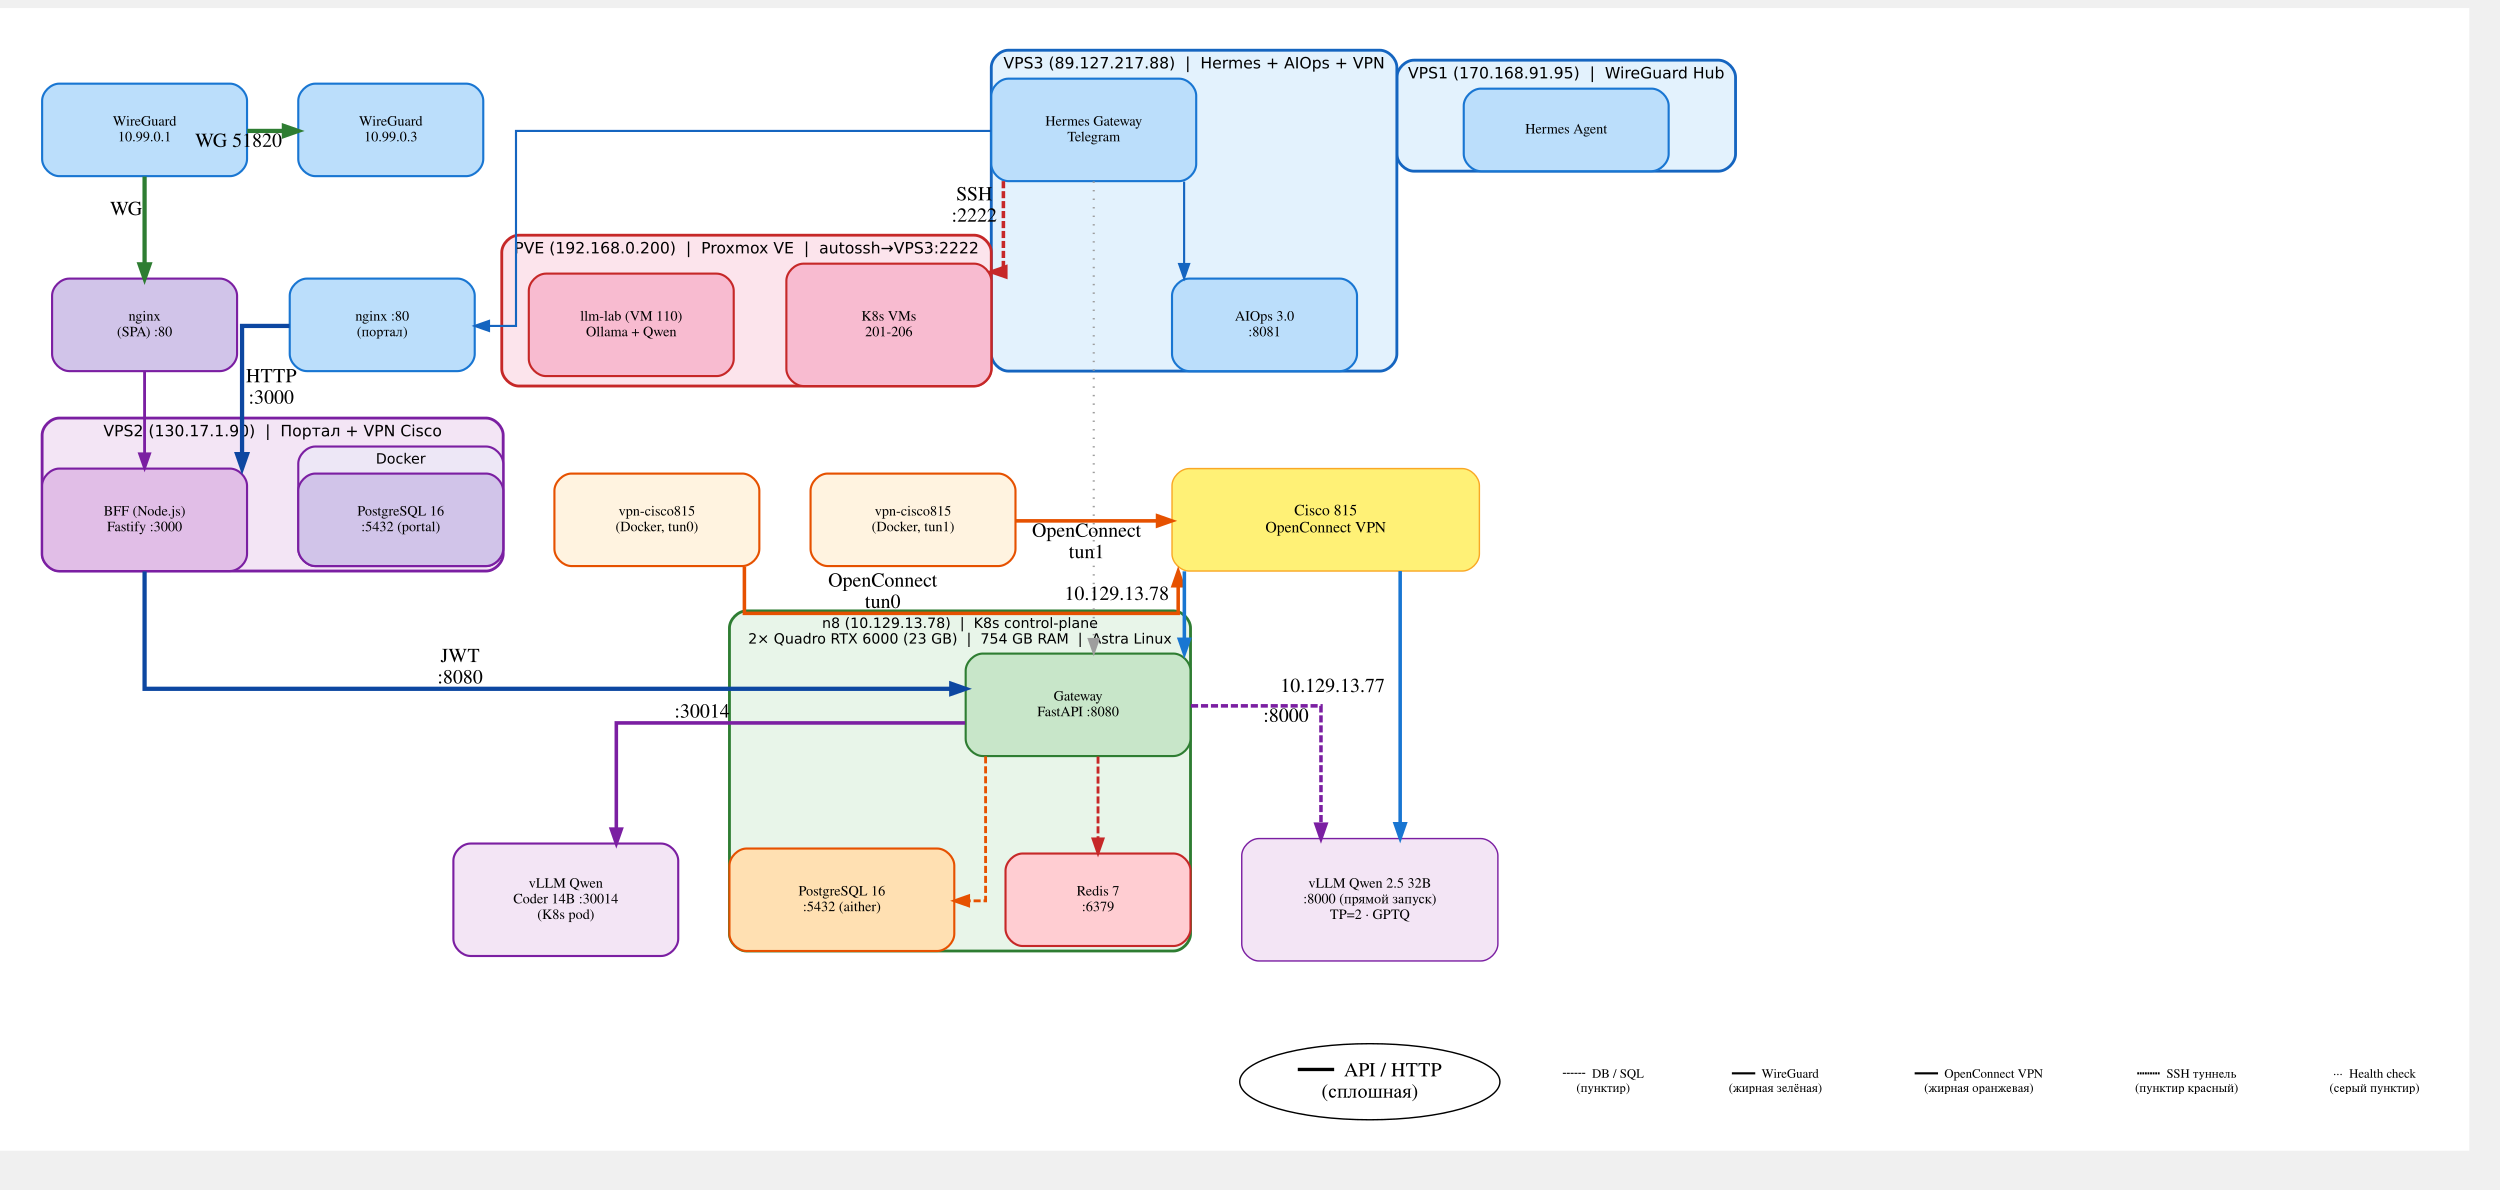
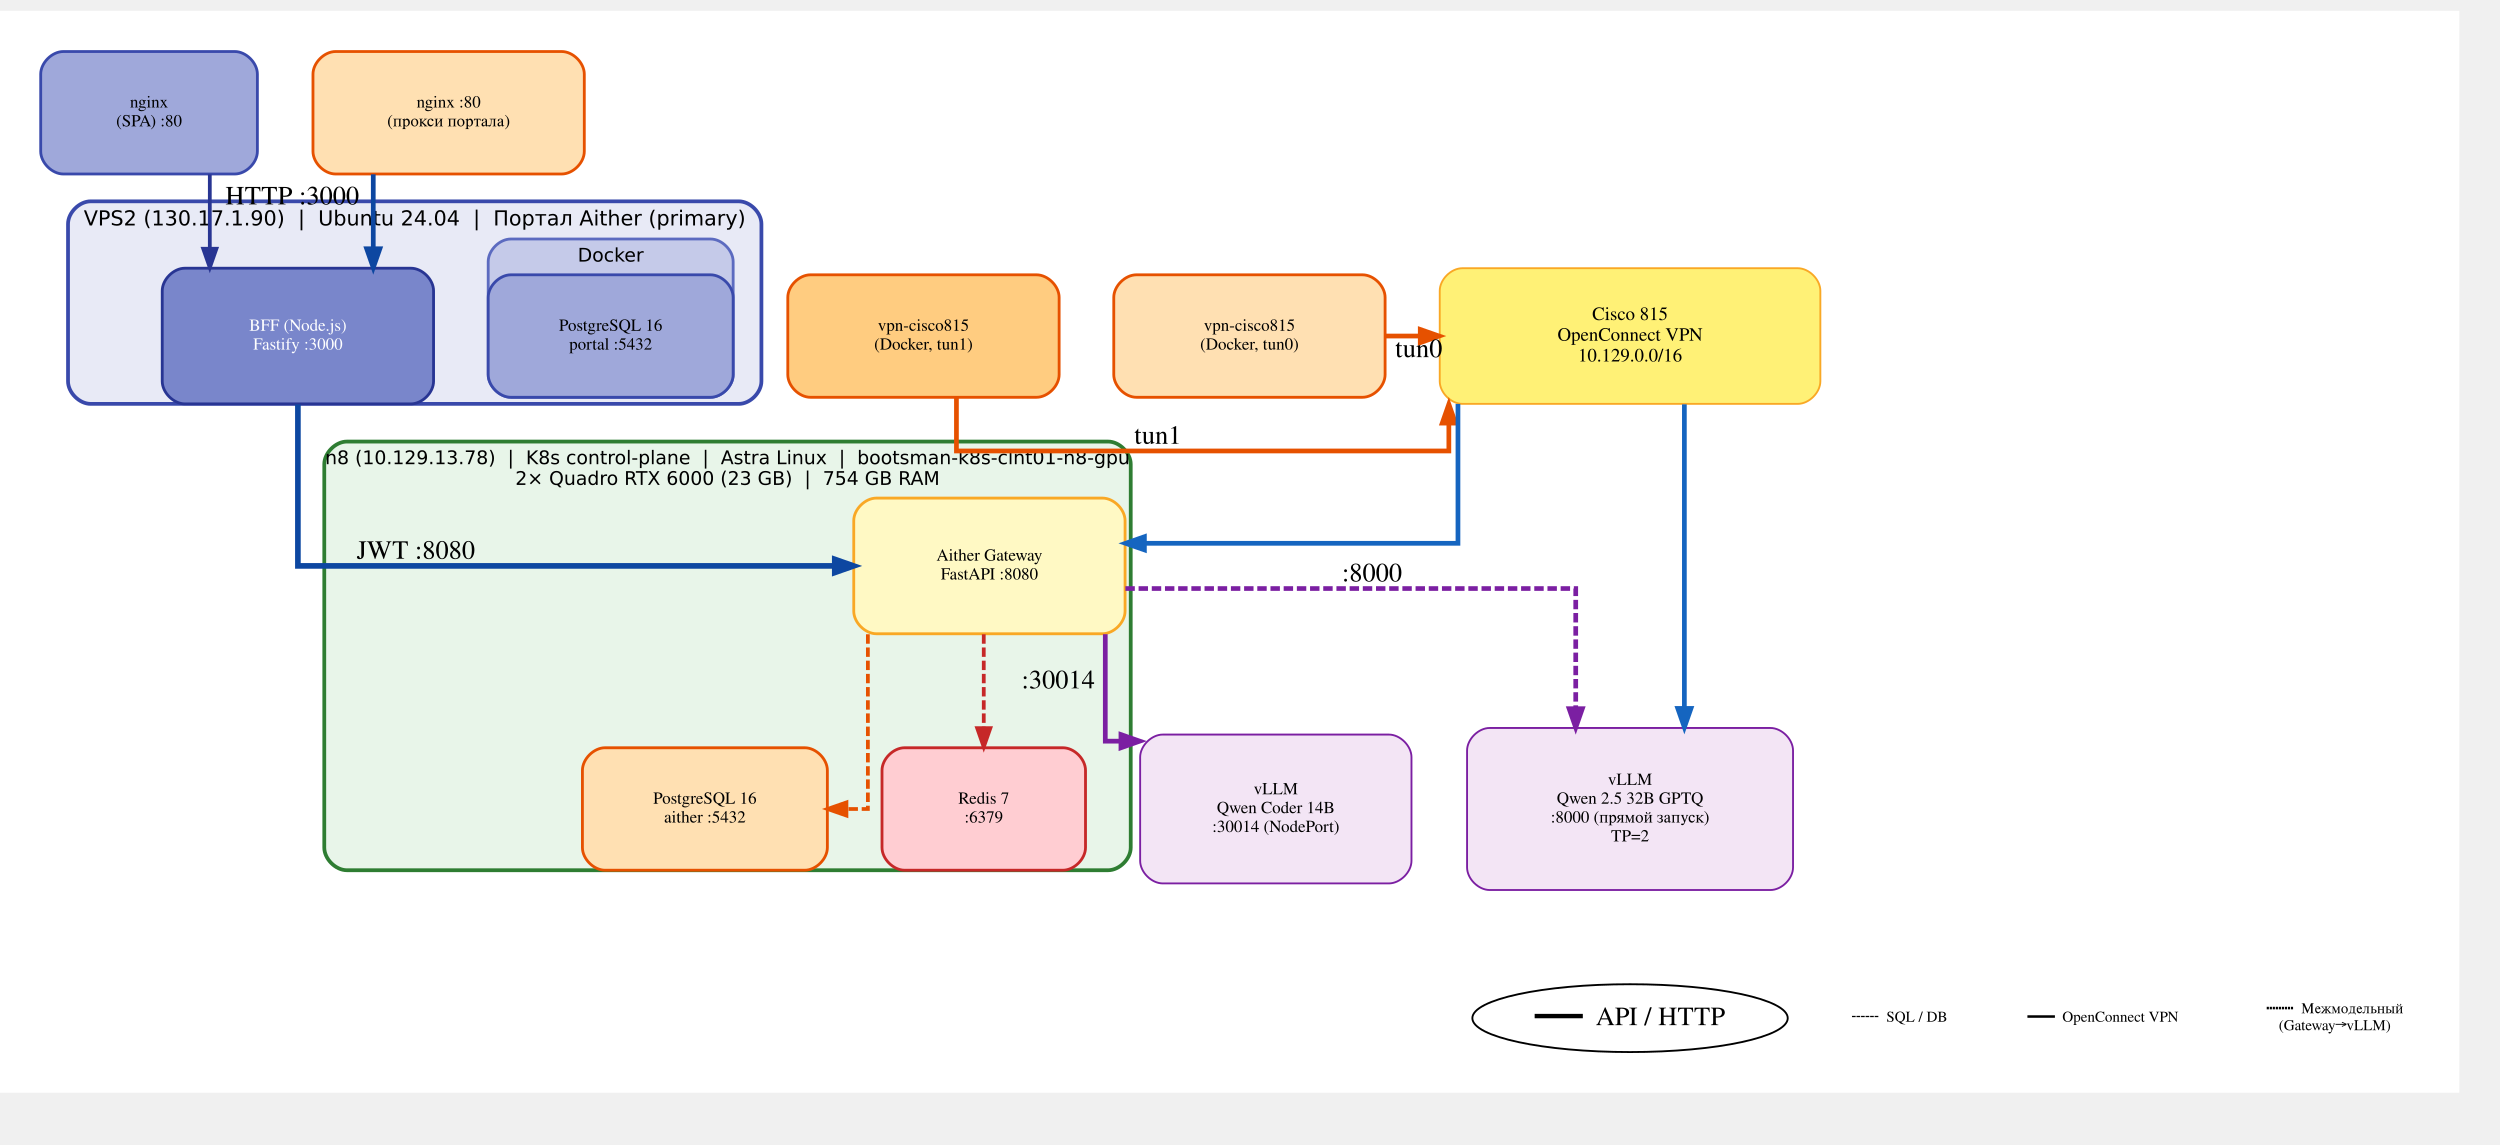
- <svg xmlns="http://www.w3.org/2000/svg" width="1778pt" height="846pt" viewBox="21.60 21.60 1756.80 824.54">
-   <g id="graph0" class="graph" transform="scale(1 1) rotate(0) translate(43.2 802.94)">
-     <polygon fill="white" stroke="transparent" points="-21.6,21.6 -21.6,-781.34 1713.6,-781.34 1713.6,21.6 -21.6,21.6" />
+ <svg xmlns="http://www.w3.org/2000/svg" width="1348pt" height="617pt" viewBox="21.60 21.60 1326.80 595.80">
+   <g id="graph0" class="graph" transform="scale(1 1) rotate(0) translate(43.2 574.2)">
+     <polygon fill="white" stroke="transparent" points="-21.6,21.6 -21.6,-552.6 1283.6,-552.6 1283.6,21.6 -21.6,21.6" />
    <g id="clust1" class="cluster">
-       <path fill="#e3f2fd" stroke="#1565c0" stroke-width="2" d="M972,-666.74C972,-666.74 1186,-666.74 1186,-666.74 1192,-666.74 1198,-672.74 1198,-678.74 1198,-678.74 1198,-732.74 1198,-732.74 1198,-738.74 1192,-744.74 1186,-744.74 1186,-744.74 972,-744.74 972,-744.74 966,-744.74 960,-738.74 960,-732.74 960,-732.74 960,-678.74 960,-678.74 960,-672.74 966,-666.74 972,-666.74" />
-       <text text-anchor="middle" x="1079" y="-731.94" font-family="DejaVu Sans" font-size="11.00" fill="#000000">VPS1 (170.168.91.95)  |  WireGuard Hub</text>
+       <path fill="#e8eaf6" stroke="#3949ab" stroke-width="2" d="M26.5,-344C26.5,-344 370.5,-344 370.5,-344 376.5,-344 382.5,-350 382.5,-356 382.5,-356 382.5,-439.5 382.5,-439.5 382.5,-445.5 376.5,-451.5 370.5,-451.5 370.5,-451.5 26.5,-451.5 26.5,-451.5 20.5,-451.5 14.5,-445.5 14.5,-439.5 14.5,-439.5 14.5,-356 14.5,-356 14.5,-350 20.5,-344 26.5,-344" />
+       <text text-anchor="middle" x="198.5" y="-438.7" font-family="DejaVu Sans" font-size="11.00" fill="#000000">VPS2 (130.17.1.90)  |  Ubuntu 24.04  |  Портал Aither (primary)</text>
    </g>
    <g id="clust2" class="cluster">
-       <path fill="#e3f2fd" stroke="#1565c0" stroke-width="2" d="M687,-526.24C687,-526.24 948,-526.24 948,-526.24 954,-526.24 960,-532.24 960,-538.24 960,-538.24 960,-739.74 960,-739.74 960,-745.74 954,-751.74 948,-751.74 948,-751.74 687,-751.74 687,-751.74 681,-751.74 675,-745.74 675,-739.74 675,-739.74 675,-538.24 675,-538.24 675,-532.24 681,-526.24 687,-526.24" />
-       <text text-anchor="middle" x="817.5" y="-738.94" font-family="DejaVu Sans" font-size="11.00" fill="#000000">VPS3 (89.127.217.88)  |  Hermes + AIOps + VPN</text>
-     </g>
-     <g id="clust3" class="cluster">
-       <path fill="#fce4ec" stroke="#c62828" stroke-width="2" d="M343,-515.74C343,-515.74 663,-515.74 663,-515.74 669,-515.74 675,-521.74 675,-527.74 675,-527.74 675,-609.74 675,-609.74 675,-615.74 669,-621.74 663,-621.74 663,-621.74 343,-621.74 343,-621.74 337,-621.74 331,-615.74 331,-609.74 331,-609.74 331,-527.74 331,-527.74 331,-521.74 337,-515.74 343,-515.74" />
-       <text text-anchor="middle" x="503" y="-608.94" font-family="DejaVu Sans" font-size="11.00" fill="#000000">PVE (192.168.0.200)  |  Proxmox VE  |  autossh→VPS3:2222</text>
-     </g>
-     <g id="clust4" class="cluster">
-       <path fill="#f3e5f5" stroke="#7b1fa2" stroke-width="2" d="M20,-385.74C20,-385.74 320,-385.74 320,-385.74 326,-385.74 332,-391.74 332,-397.74 332,-397.74 332,-481.24 332,-481.24 332,-487.24 326,-493.24 320,-493.24 320,-493.24 20,-493.24 20,-493.24 14,-493.24 8,-487.24 8,-481.24 8,-481.24 8,-397.74 8,-397.74 8,-391.74 14,-385.74 20,-385.74" />
-       <text text-anchor="middle" x="170" y="-480.44" font-family="DejaVu Sans" font-size="11.00" fill="#000000">VPS2 (130.17.1.90)  |  Портал + VPN Cisco</text>
+       <path fill="#c5cae9" stroke="#5c6bc0" stroke-width="1.5" d="M249.5,-347.5C249.5,-347.5 355.5,-347.5 355.5,-347.5 361.5,-347.5 367.5,-353.5 367.5,-359.5 367.5,-359.5 367.5,-419.5 367.5,-419.5 367.5,-425.5 361.5,-431.5 355.5,-431.5 355.5,-431.5 249.5,-431.5 249.5,-431.5 243.5,-431.5 237.5,-425.5 237.5,-419.5 237.5,-419.5 237.5,-359.5 237.5,-359.5 237.5,-353.5 243.5,-347.5 249.5,-347.5" />
+       <text text-anchor="middle" x="302.5" y="-419.5" font-family="DejaVu Sans" font-size="10.00" fill="#000000">Docker</text>
    </g>
    <g id="clust5" class="cluster">
-       <path fill="#ede7f6" stroke="#7b1fa2" stroke-width="1.5" d="M200,-389.24C200,-389.24 320,-389.24 320,-389.24 326,-389.24 332,-395.24 332,-401.24 332,-401.24 332,-461.24 332,-461.24 332,-467.24 326,-473.24 320,-473.24 320,-473.24 200,-473.24 200,-473.24 194,-473.24 188,-467.24 188,-461.24 188,-461.24 188,-401.24 188,-401.24 188,-395.24 194,-389.24 200,-389.24" />
-       <text text-anchor="middle" x="260" y="-461.24" font-family="DejaVu Sans" font-size="10.00" fill="#000000">Docker</text>
-     </g>
-     <g id="clust7" class="cluster">
-       <path fill="#e8f5e9" stroke="#2e7d32" stroke-width="2" d="M503,-118.74C503,-118.74 803,-118.74 803,-118.74 809,-118.74 815,-124.74 815,-130.74 815,-130.74 815,-345.74 815,-345.74 815,-351.74 809,-357.74 803,-357.74 803,-357.74 503,-357.74 503,-357.74 497,-357.74 491,-351.74 491,-345.74 491,-345.74 491,-130.74 491,-130.74 491,-124.74 497,-118.74 503,-118.74" />
-       <text text-anchor="middle" x="653" y="-345.74" font-family="DejaVu Sans" font-size="10.00" fill="#000000">n8 (10.129.13.78)  |  K8s control-plane</text>
-       <text text-anchor="middle" x="653" y="-334.74" font-family="DejaVu Sans" font-size="10.00" fill="#000000">2× Quadro RTX 6000 (23 GB)  |  754 GB RAM  |  Astra Linux</text>
+       <path fill="#e8f5e9" stroke="#2e7d32" stroke-width="2" d="M162.5,-96.5C162.5,-96.5 566.5,-96.5 566.5,-96.5 572.5,-96.5 578.5,-102.5 578.5,-108.5 578.5,-108.5 578.5,-312 578.5,-312 578.5,-318 572.5,-324 566.5,-324 566.5,-324 162.5,-324 162.5,-324 156.5,-324 150.5,-318 150.5,-312 150.5,-312 150.5,-108.5 150.5,-108.5 150.5,-102.5 156.5,-96.5 162.5,-96.5" />
+       <text text-anchor="middle" x="364.5" y="-312" font-family="DejaVu Sans" font-size="10.00" fill="#000000">n8 (10.129.13.78)  |  K8s control-plane  |  Astra Linux  |  bootsman-k8s-clnt01-n8-gpu</text>
+       <text text-anchor="middle" x="364.5" y="-301" font-family="DejaVu Sans" font-size="10.00" fill="#000000">2× Quadro RTX 6000 (23 GB)  |  754 GB RAM</text>
    </g>
    <g id="node1" class="node">
-       <path fill="#bbdefb" stroke="#1976d2" stroke-width="1.5" d="M140,-728.24C140,-728.24 20,-728.24 20,-728.24 14,-728.24 8,-722.24 8,-716.24 8,-716.24 8,-675.24 8,-675.24 8,-669.24 14,-663.24 20,-663.24 20,-663.24 140,-663.24 140,-663.24 146,-663.24 152,-669.24 152,-675.24 152,-675.24 152,-716.24 152,-716.24 152,-722.24 146,-728.24 140,-728.24" />
-       <text text-anchor="middle" x="80" y="-698.74" font-family="Times,serif" font-size="10.00" fill="#000000">WireGuard</text>
-       <text text-anchor="middle" x="80" y="-687.74" font-family="Times,serif" font-size="10.00" fill="#000000">10.99.0.1</text>
+       <path fill="#9fa8da" stroke="#3949ab" stroke-width="1.5" d="M103,-531C103,-531 12,-531 12,-531 6,-531 0,-525 0,-519 0,-519 0,-478 0,-478 0,-472 6,-466 12,-466 12,-466 103,-466 103,-466 109,-466 115,-472 115,-478 115,-478 115,-519 115,-519 115,-525 109,-531 103,-531" />
+       <text text-anchor="middle" x="57.5" y="-501.3" font-family="Times,serif" font-size="9.00" fill="#000000">nginx</text>
+       <text text-anchor="middle" x="57.5" y="-491.3" font-family="Times,serif" font-size="9.00" fill="#000000">(SPA) :80</text>
+     </g>
+     <g id="node3" class="node">
+       <path fill="#7986cb" stroke="#283593" stroke-width="1.5" d="M196.5,-416C196.5,-416 76.5,-416 76.5,-416 70.5,-416 64.5,-410 64.5,-404 64.5,-404 64.5,-356 64.5,-356 64.5,-350 70.5,-344 76.5,-344 76.5,-344 196.5,-344 196.5,-344 202.5,-344 208.5,-350 208.5,-356 208.5,-356 208.5,-404 208.5,-404 208.5,-410 202.5,-416 196.5,-416" />
+       <text text-anchor="middle" x="136.5" y="-382.8" font-family="Times,serif" font-size="9.00" fill="#ffffff">BFF (Node.js)</text>
+       <text text-anchor="middle" x="136.5" y="-372.8" font-family="Times,serif" font-size="9.00" fill="#ffffff">Fastify :3000</text>
+     </g>
+     <g id="edge1" class="edge">
+       <path fill="none" stroke="#283593" stroke-width="2" d="M89.75,-465.81C89.75,-465.81 89.75,-426.34 89.75,-426.34" />
+       <polygon fill="#283593" stroke="#283593" stroke-width="2" points="93.25,-426.34 89.75,-416.34 86.25,-426.34 93.25,-426.34" />
+     </g>
+     <g id="node2" class="node">
+       <path fill="#9fa8da" stroke="#3949ab" stroke-width="1.5" d="M355.5,-412.5C355.5,-412.5 249.5,-412.5 249.5,-412.5 243.5,-412.5 237.5,-406.5 237.5,-400.5 237.5,-400.5 237.5,-359.5 237.5,-359.5 237.5,-353.5 243.5,-347.5 249.5,-347.5 249.5,-347.5 355.5,-347.5 355.5,-347.5 361.5,-347.5 367.5,-353.5 367.5,-359.5 367.5,-359.5 367.5,-400.5 367.5,-400.5 367.5,-406.5 361.5,-412.5 355.5,-412.5" />
+       <text text-anchor="middle" x="302.5" y="-382.8" font-family="Times,serif" font-size="9.00" fill="#000000">PostgreSQL 16</text>
+       <text text-anchor="middle" x="302.5" y="-372.8" font-family="Times,serif" font-size="9.00" fill="#000000">portal :5432</text>
+     </g>
+     <g id="node9" class="node">
+       <path fill="#fff9c4" stroke="#f9a825" stroke-width="1.5" d="M563.5,-294C563.5,-294 443.5,-294 443.5,-294 437.5,-294 431.5,-288 431.5,-282 431.5,-282 431.5,-234 431.5,-234 431.5,-228 437.5,-222 443.5,-222 443.5,-222 563.5,-222 563.5,-222 569.5,-222 575.5,-228 575.5,-234 575.5,-234 575.5,-282 575.5,-282 575.5,-288 569.5,-294 563.5,-294" />
+       <text text-anchor="middle" x="503.5" y="-260.8" font-family="Times,serif" font-size="9.00" fill="#000000">Aither Gateway</text>
+       <text text-anchor="middle" x="503.5" y="-250.8" font-family="Times,serif" font-size="9.00" fill="#000000">FastAPI :8080</text>
+     </g>
+     <g id="edge7" class="edge">
+       <path fill="none" stroke="#0d47a1" stroke-width="3" d="M136.5,-343.73C136.5,-307.76 136.5,-258 136.5,-258 136.5,-258 421.43,-258 421.43,-258" />
+       <polygon fill="#0d47a1" stroke="#0d47a1" stroke-width="3" points="421.43,-261.5 431.43,-258 421.43,-254.5 421.43,-261.5" />
+       <text text-anchor="middle" x="199.1" y="-261.8" font-family="Times,serif" font-size="14.00">JWT :8080</text>
+     </g>
+     <g id="node4" class="node">
+       <path fill="#ffcc80" stroke="#e65100" stroke-width="1.5" d="M528.5,-412.5C528.5,-412.5 408.5,-412.5 408.5,-412.5 402.5,-412.5 396.5,-406.5 396.5,-400.5 396.5,-400.5 396.5,-359.5 396.5,-359.5 396.5,-353.5 402.5,-347.5 408.5,-347.5 408.5,-347.5 528.5,-347.5 528.5,-347.5 534.5,-347.5 540.5,-353.5 540.5,-359.5 540.5,-359.5 540.5,-400.5 540.5,-400.5 540.5,-406.5 534.5,-412.5 528.5,-412.5" />
+       <text text-anchor="middle" x="468.5" y="-382.8" font-family="Times,serif" font-size="9.00" fill="#000000">vpn-cisco815</text>
+       <text text-anchor="middle" x="468.5" y="-372.8" font-family="Times,serif" font-size="9.00" fill="#000000">(Docker, tun1)</text>
    </g>
    <g id="node7" class="node">
-       <path fill="#bbdefb" stroke="#1976d2" stroke-width="1.5" d="M306,-728.24C306,-728.24 200,-728.24 200,-728.24 194,-728.24 188,-722.24 188,-716.24 188,-716.24 188,-675.24 188,-675.24 188,-669.24 194,-663.24 200,-663.24 200,-663.24 306,-663.24 306,-663.24 312,-663.24 318,-669.24 318,-675.24 318,-675.24 318,-716.24 318,-716.24 318,-722.24 312,-728.24 306,-728.24" />
-       <text text-anchor="middle" x="253" y="-698.74" font-family="Times,serif" font-size="10.00" fill="#000000">WireGuard</text>
-       <text text-anchor="middle" x="253" y="-687.74" font-family="Times,serif" font-size="10.00" fill="#000000">10.99.0.3</text>
+       <path fill="#fff176" stroke="#f9a825" d="M932.5,-416C932.5,-416 754.5,-416 754.5,-416 748.5,-416 742.5,-410 742.5,-404 742.5,-404 742.5,-356 742.5,-356 742.5,-350 748.5,-344 754.5,-344 754.5,-344 932.5,-344 932.5,-344 938.5,-344 944.5,-350 944.5,-356 944.5,-356 944.5,-404 944.5,-404 944.5,-410 938.5,-416 932.5,-416" />
+       <text text-anchor="middle" x="843.5" y="-388.5" font-family="Times,serif" font-size="10.00" fill="#000000">Cisco 815</text>
+       <text text-anchor="middle" x="843.5" y="-377.5" font-family="Times,serif" font-size="10.00" fill="#000000">OpenConnect VPN</text>
+       <text text-anchor="middle" x="843.5" y="-366.5" font-family="Times,serif" font-size="10.00" fill="#000000">10.129.0.0/16</text>
    </g>
-     <g id="edge1" class="edge">
-       <path fill="none" stroke="#2e7d32" stroke-width="3" d="M152.11,-695C152.11,-695 177.9,-695 177.9,-695" />
-       <polygon fill="#2e7d32" stroke="#2e7d32" stroke-width="3" points="177.9,-698.5 187.9,-695 177.9,-691.5 177.9,-698.5" />
-       <text text-anchor="middle" x="146.01" y="-683.8" font-family="Times,serif" font-size="14.00">WG 51820</text>
+     <g id="edge3" class="edge">
+       <path fill="none" stroke="#e65100" stroke-width="2.5" d="M486,-347.36C486,-332.85 486,-319 486,-319 486,-319 747.33,-319 747.33,-319 747.33,-319 747.33,-333.81 747.33,-333.81" />
+       <polygon fill="#e65100" stroke="#e65100" stroke-width="2.5" points="743.83,-333.81 747.33,-343.81 750.83,-333.81 743.83,-333.81" />
+       <text text-anchor="middle" x="592.89" y="-322.8" font-family="Times,serif" font-size="14.00">tun1</text>
+     </g>
+     <g id="node5" class="node">
+       <path fill="#ffe0b2" stroke="#e65100" stroke-width="1.5" d="M276.5,-531C276.5,-531 156.5,-531 156.5,-531 150.5,-531 144.5,-525 144.5,-519 144.5,-519 144.5,-478 144.5,-478 144.5,-472 150.5,-466 156.5,-466 156.5,-466 276.5,-466 276.5,-466 282.5,-466 288.5,-472 288.5,-478 288.5,-478 288.5,-519 288.5,-519 288.5,-525 282.5,-531 276.5,-531" />
+       <text text-anchor="middle" x="216.5" y="-501.3" font-family="Times,serif" font-size="9.00" fill="#000000">nginx :80</text>
+       <text text-anchor="middle" x="216.5" y="-491.3" font-family="Times,serif" font-size="9.00" fill="#000000">(прокси портала)</text>
+     </g>
+     <g id="edge2" class="edge">
+       <path fill="none" stroke="#0d47a1" stroke-width="2.5" d="M176.5,-465.81C176.5,-465.81 176.5,-426.34 176.5,-426.34" />
+       <polygon fill="#0d47a1" stroke="#0d47a1" stroke-width="2.5" points="180,-426.34 176.5,-416.34 173,-426.34 180,-426.34" />
+       <text text-anchor="middle" x="133.5" y="-449.87" font-family="Times,serif" font-size="14.00">HTTP :3000</text>
+     </g>
+     <g id="node6" class="node">
+       <path fill="#ffe0b2" stroke="#e65100" stroke-width="1.5" d="M701.5,-412.5C701.5,-412.5 581.5,-412.5 581.5,-412.5 575.5,-412.5 569.5,-406.5 569.5,-400.5 569.5,-400.5 569.5,-359.5 569.5,-359.5 569.5,-353.5 575.5,-347.5 581.5,-347.5 581.5,-347.5 701.5,-347.5 701.5,-347.5 707.5,-347.5 713.5,-353.5 713.5,-359.5 713.5,-359.5 713.5,-400.5 713.5,-400.5 713.5,-406.5 707.5,-412.5 701.5,-412.5" />
+       <text text-anchor="middle" x="641.5" y="-382.8" font-family="Times,serif" font-size="9.00" fill="#000000">vpn-cisco815</text>
+       <text text-anchor="middle" x="641.5" y="-372.8" font-family="Times,serif" font-size="9.00" fill="#000000">(Docker, tun0)</text>
+     </g>
+     <g id="edge4" class="edge">
+       <path fill="none" stroke="#e65100" stroke-width="2.5" d="M713.57,-380C713.57,-380 732.16,-380 732.16,-380" />
+       <polygon fill="#e65100" stroke="#e65100" stroke-width="2.5" points="732.16,-383.5 742.16,-380 732.16,-376.5 732.16,-383.5" />
+       <text text-anchor="middle" x="731.37" y="-368.8" font-family="Times,serif" font-size="14.00">tun0</text>
+     </g>
+     <g id="edge5" class="edge">
+       <path fill="none" stroke="#1565c0" stroke-width="2.5" d="M752.17,-343.98C752.17,-311.9 752.17,-270 752.17,-270 752.17,-270 585.76,-270 585.76,-270" />
+       <polygon fill="#1565c0" stroke="#1565c0" stroke-width="2.5" points="585.76,-266.5 575.76,-270 585.76,-273.5 585.76,-266.5" />
+     </g>
+     <g id="node12" class="node">
+       <path fill="#f3e5f5" stroke="#7b1fa2" d="M918,-172C918,-172 769,-172 769,-172 763,-172 757,-166 757,-160 757,-160 757,-98 757,-98 757,-92 763,-86 769,-86 769,-86 918,-86 918,-86 924,-86 930,-92 930,-98 930,-98 930,-160 930,-160 930,-166 924,-172 918,-172" />
+       <text text-anchor="middle" x="843.5" y="-141.8" font-family="Times,serif" font-size="9.00" fill="#000000">vLLM</text>
+       <text text-anchor="middle" x="843.5" y="-131.8" font-family="Times,serif" font-size="9.00" fill="#000000">Qwen 2.5 32B GPTQ</text>
+       <text text-anchor="middle" x="843.5" y="-121.8" font-family="Times,serif" font-size="9.00" fill="#000000">:8000 (прямой запуск)</text>
+       <text text-anchor="middle" x="843.5" y="-111.8" font-family="Times,serif" font-size="9.00" fill="#000000">TP=2</text>
+     </g>
+     <g id="edge6" class="edge">
+       <path fill="none" stroke="#1565c0" stroke-width="2.5" d="M872.33,-343.77C872.33,-343.77 872.33,-182.38 872.33,-182.38" />
+       <polygon fill="#1565c0" stroke="#1565c0" stroke-width="2.5" points="875.83,-182.38 872.33,-172.38 868.83,-182.38 875.83,-182.38" />
+     </g>
+     <g id="node8" class="node">
+       <path fill="#f3e5f5" stroke="#7b1fa2" d="M715.5,-168.5C715.5,-168.5 595.5,-168.5 595.5,-168.5 589.5,-168.5 583.5,-162.5 583.5,-156.5 583.5,-156.5 583.5,-101.5 583.5,-101.5 583.5,-95.5 589.5,-89.5 595.5,-89.5 595.5,-89.5 715.5,-89.5 715.5,-89.5 721.5,-89.5 727.5,-95.5 727.5,-101.5 727.5,-101.5 727.5,-156.5 727.5,-156.5 727.5,-162.5 721.5,-168.5 715.5,-168.5" />
+       <text text-anchor="middle" x="655.5" y="-136.8" font-family="Times,serif" font-size="9.00" fill="#000000">vLLM</text>
+       <text text-anchor="middle" x="655.5" y="-126.8" font-family="Times,serif" font-size="9.00" fill="#000000">Qwen Coder 14B</text>
+       <text text-anchor="middle" x="655.5" y="-116.8" font-family="Times,serif" font-size="9.00" fill="#000000">:30014 (NodePort)</text>
+     </g>
+     <g id="edge8" class="edge">
+       <path fill="none" stroke="#7b1fa2" stroke-width="2.5" d="M565,-221.78C565,-195.66 565,-165 565,-165 565,-165 573.31,-165 573.31,-165" />
+       <polygon fill="#7b1fa2" stroke="#7b1fa2" stroke-width="2.5" points="573.31,-168.5 583.31,-165 573.31,-161.5 573.31,-168.5" />
+       <text text-anchor="middle" x="540" y="-193.03" font-family="Times,serif" font-size="14.00">:30014</text>
    </g>
    <g id="node10" class="node">
-       <path fill="#d1c4e9" stroke="#7b1fa2" stroke-width="1.5" d="M133,-591.24C133,-591.24 27,-591.24 27,-591.24 21,-591.24 15,-585.24 15,-579.24 15,-579.24 15,-538.24 15,-538.24 15,-532.24 21,-526.24 27,-526.24 27,-526.24 133,-526.24 133,-526.24 139,-526.24 145,-532.24 145,-538.24 145,-538.24 145,-579.24 145,-579.24 145,-585.24 139,-591.24 133,-591.24" />
-       <text text-anchor="middle" x="80" y="-561.74" font-family="Times,serif" font-size="10.00" fill="#000000">nginx</text>
-       <text text-anchor="middle" x="80" y="-550.74" font-family="Times,serif" font-size="10.00" fill="#000000">(SPA) :80</text>
+       <path fill="#ffe0b2" stroke="#e65100" stroke-width="1.5" d="M405.5,-161.5C405.5,-161.5 299.5,-161.5 299.5,-161.5 293.5,-161.5 287.5,-155.5 287.5,-149.5 287.5,-149.5 287.5,-108.5 287.5,-108.5 287.5,-102.5 293.5,-96.5 299.5,-96.5 299.5,-96.5 405.5,-96.5 405.5,-96.5 411.5,-96.5 417.5,-102.5 417.5,-108.5 417.5,-108.5 417.5,-149.5 417.5,-149.5 417.5,-155.5 411.5,-161.5 405.5,-161.5" />
+       <text text-anchor="middle" x="352.5" y="-131.8" font-family="Times,serif" font-size="9.00" fill="#000000">PostgreSQL 16</text>
+       <text text-anchor="middle" x="352.5" y="-121.8" font-family="Times,serif" font-size="9.00" fill="#000000">aither :5432</text>
    </g>
-     <g id="edge2" class="edge">
-       <path fill="none" stroke="#2e7d32" stroke-width="3" d="M80,-662.93C80,-662.93 80,-601.29 80,-601.29" />
-       <polygon fill="#2e7d32" stroke="#2e7d32" stroke-width="3" points="83.5,-601.29 80,-591.29 76.5,-601.29 83.5,-601.29" />
-       <text text-anchor="middle" x="67" y="-635.91" font-family="Times,serif" font-size="14.00">WG</text>
+     <g id="edge10" class="edge">
+       <path fill="none" stroke="#e65100" stroke-width="2" stroke-dasharray="5,2" d="M439,-221.72C439,-183.57 439,-129 439,-129 439,-129 427.62,-129 427.62,-129" />
+       <polygon fill="#e65100" stroke="#e65100" stroke-width="2" points="427.62,-125.5 417.62,-129 427.62,-132.5 427.62,-125.5" />
    </g>
-     <g id="node2" class="node">
-       <path fill="#bbdefb" stroke="#1976d2" stroke-width="1.5" d="M1139,-724.74C1139,-724.74 1019,-724.74 1019,-724.74 1013,-724.74 1007,-718.74 1007,-712.74 1007,-712.74 1007,-678.74 1007,-678.74 1007,-672.74 1013,-666.74 1019,-666.74 1019,-666.74 1139,-666.74 1139,-666.74 1145,-666.74 1151,-672.74 1151,-678.74 1151,-678.74 1151,-712.74 1151,-712.74 1151,-718.74 1145,-724.74 1139,-724.74" />
-       <text text-anchor="middle" x="1079" y="-693.24" font-family="Times,serif" font-size="10.00" fill="#000000">Hermes Agent</text>
+     <g id="node11" class="node">
+       <path fill="#ffcdd2" stroke="#c62828" stroke-width="1.5" d="M542.5,-161.5C542.5,-161.5 458.5,-161.5 458.5,-161.5 452.5,-161.5 446.5,-155.5 446.5,-149.5 446.5,-149.5 446.5,-108.5 446.5,-108.5 446.5,-102.5 452.5,-96.5 458.5,-96.5 458.5,-96.5 542.5,-96.5 542.5,-96.5 548.5,-96.5 554.5,-102.5 554.5,-108.5 554.5,-108.5 554.5,-149.5 554.5,-149.5 554.5,-155.5 548.5,-161.5 542.5,-161.5" />
+       <text text-anchor="middle" x="500.5" y="-131.8" font-family="Times,serif" font-size="9.00" fill="#000000">Redis 7</text>
+       <text text-anchor="middle" x="500.5" y="-121.8" font-family="Times,serif" font-size="9.00" fill="#000000">:6379</text>
    </g>
-     <g id="node3" class="node">
-       <path fill="#bbdefb" stroke="#1976d2" stroke-width="1.5" d="M807,-731.74C807,-731.74 687,-731.74 687,-731.74 681,-731.74 675,-725.74 675,-719.74 675,-719.74 675,-671.74 675,-671.74 675,-665.74 681,-659.74 687,-659.74 687,-659.74 807,-659.74 807,-659.74 813,-659.74 819,-665.74 819,-671.74 819,-671.74 819,-719.74 819,-719.74 819,-725.74 813,-731.74 807,-731.74" />
-       <text text-anchor="middle" x="747" y="-698.74" font-family="Times,serif" font-size="10.00" fill="#000000">Hermes Gateway</text>
-       <text text-anchor="middle" x="747" y="-687.74" font-family="Times,serif" font-size="10.00" fill="#000000">Telegram</text>
+     <g id="edge11" class="edge">
+       <path fill="none" stroke="#c62828" stroke-width="2" stroke-dasharray="5,2" d="M500.5,-221.72C500.5,-221.72 500.5,-171.92 500.5,-171.92" />
+       <polygon fill="#c62828" stroke="#c62828" stroke-width="2" points="504,-171.92 500.5,-161.92 497,-171.92 504,-171.92" />
    </g>
-     <g id="node4" class="node">
-       <path fill="#bbdefb" stroke="#1976d2" stroke-width="1.5" d="M920,-591.24C920,-591.24 814,-591.24 814,-591.24 808,-591.24 802,-585.24 802,-579.24 802,-579.24 802,-538.24 802,-538.24 802,-532.24 808,-526.24 814,-526.24 814,-526.24 920,-526.24 920,-526.24 926,-526.24 932,-532.24 932,-538.24 932,-538.24 932,-579.24 932,-579.24 932,-585.24 926,-591.24 920,-591.24" />
-       <text text-anchor="middle" x="867" y="-561.74" font-family="Times,serif" font-size="10.00" fill="#000000">AIOps 3.0</text>
-       <text text-anchor="middle" x="867" y="-550.74" font-family="Times,serif" font-size="10.00" fill="#000000">:8081</text>
+     <g id="edge9" class="edge">
+       <path fill="none" stroke="#7b1fa2" stroke-width="2.5" stroke-dasharray="5,2" d="M575.67,-246C667.59,-246 814.67,-246 814.67,-246 814.67,-246 814.67,-182.23 814.67,-182.23" />
+       <polygon fill="#7b1fa2" stroke="#7b1fa2" stroke-width="2.5" points="818.17,-182.23 814.67,-172.23 811.17,-182.23 818.17,-182.23" />
+       <text text-anchor="middle" x="706.55" y="-249.8" font-family="Times,serif" font-size="14.00">:8000</text>
    </g>
-     <g id="edge4" class="edge">
-       <path fill="none" stroke="#1565c0" stroke-width="1.5" d="M810.5,-659.39C810.5,-659.39 810.5,-601.51 810.5,-601.51" />
-       <polygon fill="#1565c0" stroke="#1565c0" stroke-width="1.5" points="814,-601.51 810.5,-591.51 807,-601.51 814,-601.51" />
+     <g id="node13" class="node">
+       <ellipse fill="none" stroke="black" cx="843.5" cy="-18" rx="83.69" ry="18" />
+       <text text-anchor="middle" x="843.5" y="-14.3" font-family="Times,serif" font-size="14.00">━━━  API / HTTP</text>
    </g>
-     <g id="node5" class="node">
-       <path fill="#bbdefb" stroke="#1976d2" stroke-width="1.5" d="M300,-591.24C300,-591.24 194,-591.24 194,-591.24 188,-591.24 182,-585.24 182,-579.24 182,-579.24 182,-538.24 182,-538.24 182,-532.24 188,-526.24 194,-526.24 194,-526.24 300,-526.24 300,-526.24 306,-526.24 312,-532.24 312,-538.24 312,-538.24 312,-579.24 312,-579.24 312,-585.24 306,-591.24 300,-591.24" />
-       <text text-anchor="middle" x="247" y="-561.74" font-family="Times,serif" font-size="10.00" fill="#000000">nginx :80</text>
-       <text text-anchor="middle" x="247" y="-550.74" font-family="Times,serif" font-size="10.00" fill="#000000">(портал)</text>
-     </g>
-     <g id="edge5" class="edge">
-       <path fill="none" stroke="#1565c0" stroke-width="1.5" d="M674.88,-695C558.21,-695 341,-695 341,-695 341,-695 341,-558 341,-558 341,-558 322.03,-558 322.03,-558" />
-       <polygon fill="#1565c0" stroke="#1565c0" stroke-width="1.5" points="322.03,-554.5 312.03,-558 322.03,-561.5 322.03,-554.5" />
-     </g>
-     <g id="node8" class="node">
-       <path fill="#f8bbd0" stroke="#c62828" stroke-width="1.5" d="M663,-601.74C663,-601.74 543,-601.74 543,-601.74 537,-601.74 531,-595.74 531,-589.74 531,-589.74 531,-527.74 531,-527.74 531,-521.74 537,-515.74 543,-515.74 543,-515.74 663,-515.74 663,-515.74 669,-515.74 675,-521.74 675,-527.74 675,-527.74 675,-589.74 675,-589.74 675,-595.74 669,-601.74 663,-601.74" />
-       <text text-anchor="middle" x="603" y="-561.74" font-family="Times,serif" font-size="10.00" fill="#000000">K8s VMs</text>
-       <text text-anchor="middle" x="603" y="-550.74" font-family="Times,serif" font-size="10.00" fill="#000000">201-206</text>
-     </g>
-     <g id="edge3" class="edge">
-       <path fill="none" stroke="#c62828" stroke-width="2.5" stroke-dasharray="5,2" d="M683.5,-659.73C683.5,-631.16 683.5,-596 683.5,-596 683.5,-596 682.67,-596 682.67,-596" />
-       <polygon fill="#c62828" stroke="#c62828" stroke-width="2.5" points="685.19,-592.5 675.19,-596 685.19,-599.5 685.19,-592.5" />
-       <text text-anchor="middle" x="663" y="-646.25" font-family="Times,serif" font-size="14.00">SSH</text>
-       <text text-anchor="middle" x="663" y="-631.25" font-family="Times,serif" font-size="14.00">:2222</text>
+     <g id="node14" class="node">
+       <text text-anchor="middle" x="986.5" y="-16.1" font-family="Times,serif" font-size="8.00" fill="#000000">╌╌╌  SQL / DB</text>
    </g>
    <g id="node15" class="node">
-       <path fill="#c8e6c9" stroke="#2e7d32" stroke-width="1.5" d="M803,-327.74C803,-327.74 669,-327.74 669,-327.74 663,-327.74 657,-321.74 657,-315.74 657,-315.74 657,-267.74 657,-267.74 657,-261.74 663,-255.74 669,-255.74 669,-255.74 803,-255.74 803,-255.74 809,-255.74 815,-261.74 815,-267.74 815,-267.74 815,-315.74 815,-315.74 815,-321.74 809,-327.74 803,-327.74" />
-       <text text-anchor="middle" x="736" y="-294.74" font-family="Times,serif" font-size="10.00" fill="#000000">Gateway</text>
-       <text text-anchor="middle" x="736" y="-283.74" font-family="Times,serif" font-size="10.00" fill="#000000">FastAPI :8080</text>
-     </g>
-     <g id="edge17" class="edge">
-       <path fill="none" stroke="#9e9e9e" stroke-width="1.5" stroke-dasharray="1,5" d="M747,-659.53C747,-659.53 747,-338.01 747,-338.01" />
-       <polygon fill="#9e9e9e" stroke="#9e9e9e" stroke-width="1.5" points="750.5,-338.01 747,-328.01 743.5,-338.01 750.5,-338.01" />
-     </g>
-     <g id="node12" class="node">
-       <path fill="#e1bee7" stroke="#7b1fa2" stroke-width="1.5" d="M140,-457.74C140,-457.74 20,-457.74 20,-457.74 14,-457.74 8,-451.74 8,-445.74 8,-445.74 8,-397.74 8,-397.74 8,-391.74 14,-385.74 20,-385.74 20,-385.74 140,-385.74 140,-385.74 146,-385.74 152,-391.74 152,-397.74 152,-397.74 152,-445.74 152,-445.74 152,-451.74 146,-457.74 140,-457.74" />
-       <text text-anchor="middle" x="80" y="-424.74" font-family="Times,serif" font-size="10.00" fill="#000000">BFF (Node.js)</text>
-       <text text-anchor="middle" x="80" y="-413.74" font-family="Times,serif" font-size="10.00" fill="#000000">Fastify :3000</text>
-     </g>
-     <g id="edge7" class="edge">
-       <path fill="none" stroke="#0d47a1" stroke-width="3" d="M181.85,-558C163.53,-558 148.5,-558 148.5,-558 148.5,-558 148.5,-467.9 148.5,-467.9" />
-       <polygon fill="#0d47a1" stroke="#0d47a1" stroke-width="3" points="152,-467.9 148.5,-457.9 145,-467.9 152,-467.9" />
-       <text text-anchor="middle" x="169" y="-518.42" font-family="Times,serif" font-size="14.00">HTTP</text>
-       <text text-anchor="middle" x="169" y="-503.42" font-family="Times,serif" font-size="14.00">:3000</text>
-     </g>
-     <g id="node6" class="node">
-       <path fill="#fff3e0" stroke="#e65100" stroke-width="1.5" d="M500,-454.24C500,-454.24 380,-454.24 380,-454.24 374,-454.24 368,-448.24 368,-442.24 368,-442.24 368,-401.24 368,-401.24 368,-395.24 374,-389.24 380,-389.24 380,-389.24 500,-389.24 500,-389.24 506,-389.24 512,-395.24 512,-401.24 512,-401.24 512,-442.24 512,-442.24 512,-448.24 506,-454.24 500,-454.24" />
-       <text text-anchor="middle" x="440" y="-424.74" font-family="Times,serif" font-size="10.00" fill="#000000">vpn-cisco815</text>
-       <text text-anchor="middle" x="440" y="-413.74" font-family="Times,serif" font-size="10.00" fill="#000000">(Docker, tun0)</text>
-     </g>
-     <g id="node14" class="node">
-       <path fill="#fff176" stroke="#f9a825" d="M1006,-457.74C1006,-457.74 814,-457.74 814,-457.74 808,-457.74 802,-451.74 802,-445.74 802,-445.74 802,-397.74 802,-397.74 802,-391.74 808,-385.74 814,-385.74 814,-385.74 1006,-385.74 1006,-385.74 1012,-385.74 1018,-391.74 1018,-397.74 1018,-397.74 1018,-445.74 1018,-445.74 1018,-451.74 1012,-457.74 1006,-457.74" />
-       <text text-anchor="middle" x="910" y="-424.94" font-family="Times,serif" font-size="11.00" fill="#000000">Cisco 815</text>
-       <text text-anchor="middle" x="910" y="-412.94" font-family="Times,serif" font-size="11.00" fill="#000000">OpenConnect VPN</text>
-     </g>
-     <g id="edge9" class="edge">
-       <path fill="none" stroke="#e65100" stroke-width="2.5" d="M501.5,-388.87C501.5,-372.44 501.5,-356 501.5,-356 501.5,-356 806.33,-356 806.33,-356 806.33,-356 806.33,-375.41 806.33,-375.41" />
-       <polygon fill="#e65100" stroke="#e65100" stroke-width="2.5" points="802.83,-375.41 806.33,-385.41 809.83,-375.41 802.83,-375.41" />
-       <text text-anchor="middle" x="598.69" y="-374.8" font-family="Times,serif" font-size="14.00">OpenConnect</text>
-       <text text-anchor="middle" x="598.69" y="-359.8" font-family="Times,serif" font-size="14.00">tun0</text>
-     </g>
-     <g id="node9" class="node">
-       <path fill="#f8bbd0" stroke="#c62828" stroke-width="1.5" d="M482,-594.74C482,-594.74 362,-594.74 362,-594.74 356,-594.74 350,-588.74 350,-582.74 350,-582.74 350,-534.74 350,-534.74 350,-528.74 356,-522.74 362,-522.74 362,-522.74 482,-522.74 482,-522.74 488,-522.74 494,-528.74 494,-534.74 494,-534.74 494,-582.74 494,-582.74 494,-588.74 488,-594.74 482,-594.74" />
-       <text text-anchor="middle" x="422" y="-561.74" font-family="Times,serif" font-size="10.00" fill="#000000">llm-lab (VM 110)</text>
-       <text text-anchor="middle" x="422" y="-550.74" font-family="Times,serif" font-size="10.00" fill="#000000">Ollama + Qwen</text>
-     </g>
-     <g id="edge6" class="edge">
-       <path fill="none" stroke="#7b1fa2" stroke-width="2" d="M80,-525.93C80,-525.93 80,-468.14 80,-468.14" />
-       <polygon fill="#7b1fa2" stroke="#7b1fa2" stroke-width="2" points="83.5,-468.14 80,-458.14 76.5,-468.14 83.5,-468.14" />
-     </g>
-     <g id="node11" class="node">
-       <path fill="#d1c4e9" stroke="#7b1fa2" stroke-width="1.5" d="M320,-454.24C320,-454.24 200,-454.24 200,-454.24 194,-454.24 188,-448.24 188,-442.24 188,-442.24 188,-401.24 188,-401.24 188,-395.24 194,-389.24 200,-389.24 200,-389.24 320,-389.24 320,-389.24 326,-389.24 332,-395.24 332,-401.24 332,-401.24 332,-442.24 332,-442.24 332,-448.24 326,-454.24 320,-454.24" />
-       <text text-anchor="middle" x="260" y="-424.74" font-family="Times,serif" font-size="10.00" fill="#000000">PostgreSQL 16</text>
-       <text text-anchor="middle" x="260" y="-413.74" font-family="Times,serif" font-size="10.00" fill="#000000">:5432 (portal)</text>
-     </g>
-     <g id="edge12" class="edge">
-       <path fill="none" stroke="#0d47a1" stroke-width="3" d="M80,-385.47C80,-350.55 80,-303 80,-303 80,-303 646.87,-303 646.87,-303" />
-       <polygon fill="#0d47a1" stroke="#0d47a1" stroke-width="3" points="646.87,-306.5 656.87,-303 646.87,-299.5 646.87,-306.5" />
-       <text text-anchor="middle" x="301.7" y="-321.8" font-family="Times,serif" font-size="14.00">JWT</text>
-       <text text-anchor="middle" x="301.7" y="-306.8" font-family="Times,serif" font-size="14.00">:8080</text>
-     </g>
-     <g id="node13" class="node">
-       <path fill="#fff3e0" stroke="#e65100" stroke-width="1.5" d="M680,-454.24C680,-454.24 560,-454.24 560,-454.24 554,-454.24 548,-448.24 548,-442.24 548,-442.24 548,-401.24 548,-401.24 548,-395.24 554,-389.24 560,-389.24 560,-389.24 680,-389.24 680,-389.24 686,-389.24 692,-395.24 692,-401.24 692,-401.24 692,-442.24 692,-442.24 692,-448.24 686,-454.24 680,-454.24" />
-       <text text-anchor="middle" x="620" y="-424.74" font-family="Times,serif" font-size="10.00" fill="#000000">vpn-cisco815</text>
-       <text text-anchor="middle" x="620" y="-413.74" font-family="Times,serif" font-size="10.00" fill="#000000">(Docker, tun1)</text>
-     </g>
-     <g id="edge8" class="edge">
-       <path fill="none" stroke="#e65100" stroke-width="2.5" d="M692.06,-421C692.06,-421 791.83,-421 791.83,-421" />
-       <polygon fill="#e65100" stroke="#e65100" stroke-width="2.5" points="791.83,-424.5 801.83,-421 791.83,-417.5 791.83,-424.5" />
-       <text text-anchor="middle" x="741.94" y="-409.8" font-family="Times,serif" font-size="14.00">OpenConnect</text>
-       <text text-anchor="middle" x="741.94" y="-394.8" font-family="Times,serif" font-size="14.00">tun1</text>
-     </g>
-     <g id="edge10" class="edge">
-       <path fill="none" stroke="#1976d2" stroke-width="2.5" d="M810.67,-385.53C810.67,-385.53 810.67,-337.76 810.67,-337.76" />
-       <polygon fill="#1976d2" stroke="#1976d2" stroke-width="2.5" points="814.17,-337.76 810.67,-327.76 807.17,-337.76 814.17,-337.76" />
-       <text text-anchor="middle" x="763.17" y="-365.44" font-family="Times,serif" font-size="14.00">10.129.13.78</text>
-     </g>
-     <g id="node19" class="node">
-       <path fill="#f3e5f5" stroke="#7b1fa2" d="M1019,-197.74C1019,-197.74 863,-197.74 863,-197.74 857,-197.74 851,-191.74 851,-185.74 851,-185.74 851,-123.74 851,-123.74 851,-117.74 857,-111.74 863,-111.74 863,-111.74 1019,-111.74 1019,-111.74 1025,-111.74 1031,-117.74 1031,-123.74 1031,-123.74 1031,-185.74 1031,-185.74 1031,-191.74 1025,-197.74 1019,-197.74" />
-       <text text-anchor="middle" x="941" y="-163.24" font-family="Times,serif" font-size="10.00" fill="#000000">vLLM Qwen 2.5 32B</text>
-       <text text-anchor="middle" x="941" y="-152.24" font-family="Times,serif" font-size="10.00" fill="#000000">:8000 (прямой запуск)</text>
-       <text text-anchor="middle" x="941" y="-141.24" font-family="Times,serif" font-size="10.00" fill="#000000">TP=2 · GPTQ</text>
-     </g>
-     <g id="edge11" class="edge">
-       <path fill="none" stroke="#1976d2" stroke-width="2.5" d="M962.33,-385.73C962.33,-385.73 962.33,-208.13 962.33,-208.13" />
-       <polygon fill="#1976d2" stroke="#1976d2" stroke-width="2.5" points="965.83,-208.13 962.33,-198.13 958.83,-208.13 965.83,-208.13" />
-       <text text-anchor="middle" x="914.83" y="-300.73" font-family="Times,serif" font-size="14.00">10.129.13.77</text>
+       <text text-anchor="middle" x="1094.5" y="-16.1" font-family="Times,serif" font-size="8.00" fill="#000000">━━━  OpenConnect VPN</text>
    </g>
    <g id="node16" class="node">
-       <path fill="#ffe0b2" stroke="#e65100" stroke-width="1.5" d="M637,-190.74C637,-190.74 503,-190.74 503,-190.74 497,-190.74 491,-184.74 491,-178.74 491,-178.74 491,-130.74 491,-130.74 491,-124.74 497,-118.74 503,-118.74 503,-118.74 637,-118.74 637,-118.74 643,-118.74 649,-124.74 649,-130.74 649,-130.74 649,-178.74 649,-178.74 649,-184.74 643,-190.74 637,-190.74" />
-       <text text-anchor="middle" x="570" y="-157.74" font-family="Times,serif" font-size="10.00" fill="#000000">PostgreSQL 16</text>
-       <text text-anchor="middle" x="570" y="-146.74" font-family="Times,serif" font-size="10.00" fill="#000000">:5432 (aither)</text>
-     </g>
-     <g id="edge15" class="edge">
-       <path fill="none" stroke="#e65100" stroke-width="2" stroke-dasharray="5,2" d="M671,-255.55C671,-214.74 671,-154 671,-154 671,-154 659.08,-154 659.08,-154" />
-       <polygon fill="#e65100" stroke="#e65100" stroke-width="2" points="659.08,-150.5 649.08,-154 659.08,-157.5 659.08,-150.5" />
-     </g>
-     <g id="node17" class="node">
-       <path fill="#ffcdd2" stroke="#c62828" stroke-width="1.5" d="M803,-187.24C803,-187.24 697,-187.24 697,-187.24 691,-187.24 685,-181.24 685,-175.24 685,-175.24 685,-134.24 685,-134.24 685,-128.24 691,-122.24 697,-122.24 697,-122.24 803,-122.24 803,-122.24 809,-122.24 815,-128.24 815,-134.24 815,-134.24 815,-175.24 815,-175.24 815,-181.24 809,-187.24 803,-187.24" />
-       <text text-anchor="middle" x="750" y="-157.74" font-family="Times,serif" font-size="10.00" fill="#000000">Redis 7</text>
-       <text text-anchor="middle" x="750" y="-146.74" font-family="Times,serif" font-size="10.00" fill="#000000">:6379</text>
-     </g>
-     <g id="edge16" class="edge">
-       <path fill="none" stroke="#c62828" stroke-width="2" stroke-dasharray="5,2" d="M750,-255.39C750,-255.39 750,-197.51 750,-197.51" />
-       <polygon fill="#c62828" stroke="#c62828" stroke-width="2" points="753.5,-197.51 750,-187.51 746.5,-197.51 753.5,-197.51" />
-     </g>
-     <g id="node18" class="node">
-       <path fill="#f3e5f5" stroke="#7b1fa2" stroke-width="1.5" d="M443,-194.24C443,-194.24 309,-194.24 309,-194.24 303,-194.24 297,-188.24 297,-182.24 297,-182.24 297,-127.24 297,-127.24 297,-121.24 303,-115.24 309,-115.24 309,-115.24 443,-115.24 443,-115.24 449,-115.24 455,-121.24 455,-127.24 455,-127.24 455,-182.24 455,-182.24 455,-188.24 449,-194.24 443,-194.24" />
-       <text text-anchor="middle" x="376" y="-163.24" font-family="Times,serif" font-size="10.00" fill="#000000">vLLM Qwen</text>
-       <text text-anchor="middle" x="376" y="-152.24" font-family="Times,serif" font-size="10.00" fill="#000000">Coder 14B :30014</text>
-       <text text-anchor="middle" x="376" y="-141.24" font-family="Times,serif" font-size="10.00" fill="#000000">(K8s pod)</text>
-     </g>
-     <g id="edge13" class="edge">
-       <path fill="none" stroke="#7b1fa2" stroke-width="2.5" d="M656.62,-279C560.55,-279 411.5,-279 411.5,-279 411.5,-279 411.5,-204.4 411.5,-204.4" />
-       <polygon fill="#7b1fa2" stroke="#7b1fa2" stroke-width="2.5" points="415,-204.4 411.5,-194.4 408,-204.4 415,-204.4" />
-       <text text-anchor="middle" x="471.76" y="-282.8" font-family="Times,serif" font-size="14.00">:30014</text>
-     </g>
-     <g id="edge14" class="edge">
-       <path fill="none" stroke="#7b1fa2" stroke-width="2.5" stroke-dasharray="5,2" d="M815.34,-291C859.91,-291 906.67,-291 906.67,-291 906.67,-291 906.67,-207.85 906.67,-207.85" />
-       <polygon fill="#7b1fa2" stroke="#7b1fa2" stroke-width="2.5" points="910.17,-207.85 906.67,-197.85 903.17,-207.85 910.17,-207.85" />
-       <text text-anchor="middle" x="882.08" y="-279.8" font-family="Times,serif" font-size="14.00">:8000</text>
-     </g>
-     <g id="node20" class="node">
-       <ellipse fill="none" stroke="black" cx="941" cy="-26.87" rx="91.43" ry="26.74" />
-       <text text-anchor="middle" x="941" y="-30.67" font-family="Times,serif" font-size="14.00">━━━  API / HTTP</text>
-       <text text-anchor="middle" x="941" y="-15.67" font-family="Times,serif" font-size="14.00">(сплошная)</text>
-     </g>
-     <g id="node21" class="node">
-       <text text-anchor="middle" x="1105" y="-29.67" font-family="Times,serif" font-size="9.00" fill="#000000">╌╌╌  DB / SQL</text>
-       <text text-anchor="middle" x="1105" y="-19.67" font-family="Times,serif" font-size="9.00" fill="#000000">(пунктир)</text>
-     </g>
-     <g id="node22" class="node">
-       <text text-anchor="middle" x="1226" y="-29.67" font-family="Times,serif" font-size="9.00" fill="#000000">━━━  WireGuard</text>
-       <text text-anchor="middle" x="1226" y="-19.67" font-family="Times,serif" font-size="9.00" fill="#000000">(жирная зелёная)</text>
-     </g>
-     <g id="node23" class="node">
-       <text text-anchor="middle" x="1369" y="-29.67" font-family="Times,serif" font-size="9.00" fill="#000000">━━━  OpenConnect VPN</text>
-       <text text-anchor="middle" x="1369" y="-19.67" font-family="Times,serif" font-size="9.00" fill="#000000">(жирная оранжевая)</text>
-     </g>
-     <g id="node24" class="node">
-       <text text-anchor="middle" x="1515" y="-29.67" font-family="Times,serif" font-size="9.00" fill="#000000">┅┅┅  SSH туннель</text>
-       <text text-anchor="middle" x="1515" y="-19.67" font-family="Times,serif" font-size="9.00" fill="#000000">(пунктир красный)</text>
-     </g>
-     <g id="node25" class="node">
-       <text text-anchor="middle" x="1647" y="-29.67" font-family="Times,serif" font-size="9.00" fill="#000000">···  Health check</text>
-       <text text-anchor="middle" x="1647" y="-19.67" font-family="Times,serif" font-size="9.00" fill="#000000">(серый пунктир)</text>
+       <text text-anchor="middle" x="1217.5" y="-20.6" font-family="Times,serif" font-size="8.00" fill="#000000">┅┅┅  Межмодельный</text>
+       <text text-anchor="middle" x="1217.5" y="-11.6" font-family="Times,serif" font-size="8.00" fill="#000000">(Gateway→vLLM)</text>
    </g>
  </g>
</svg>
